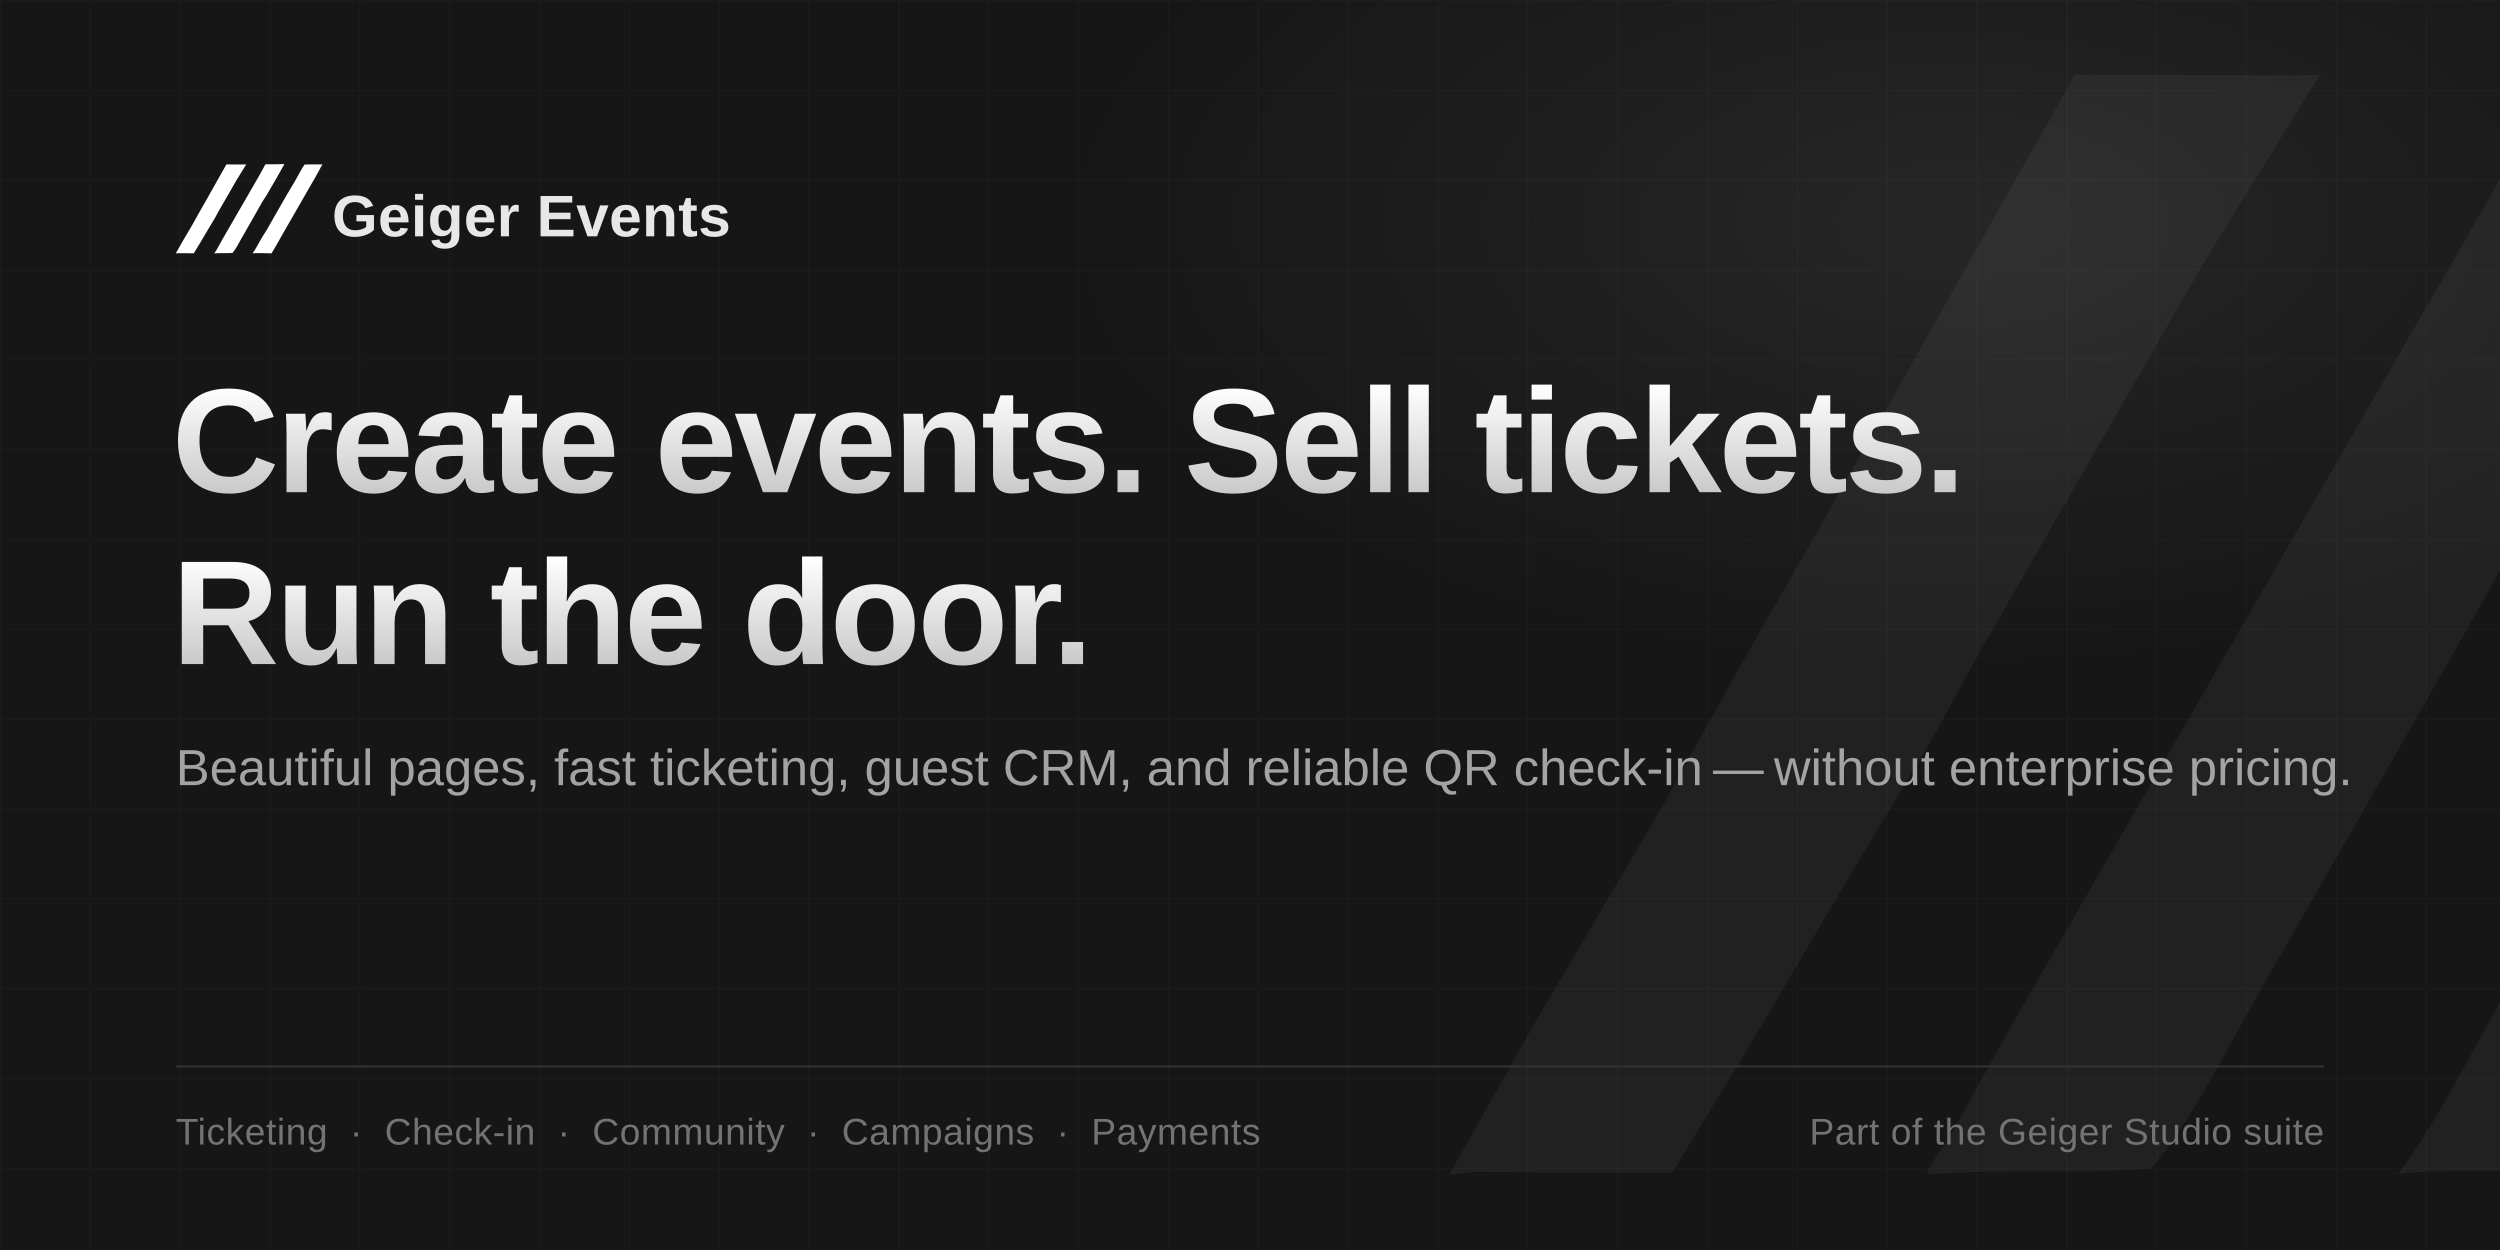
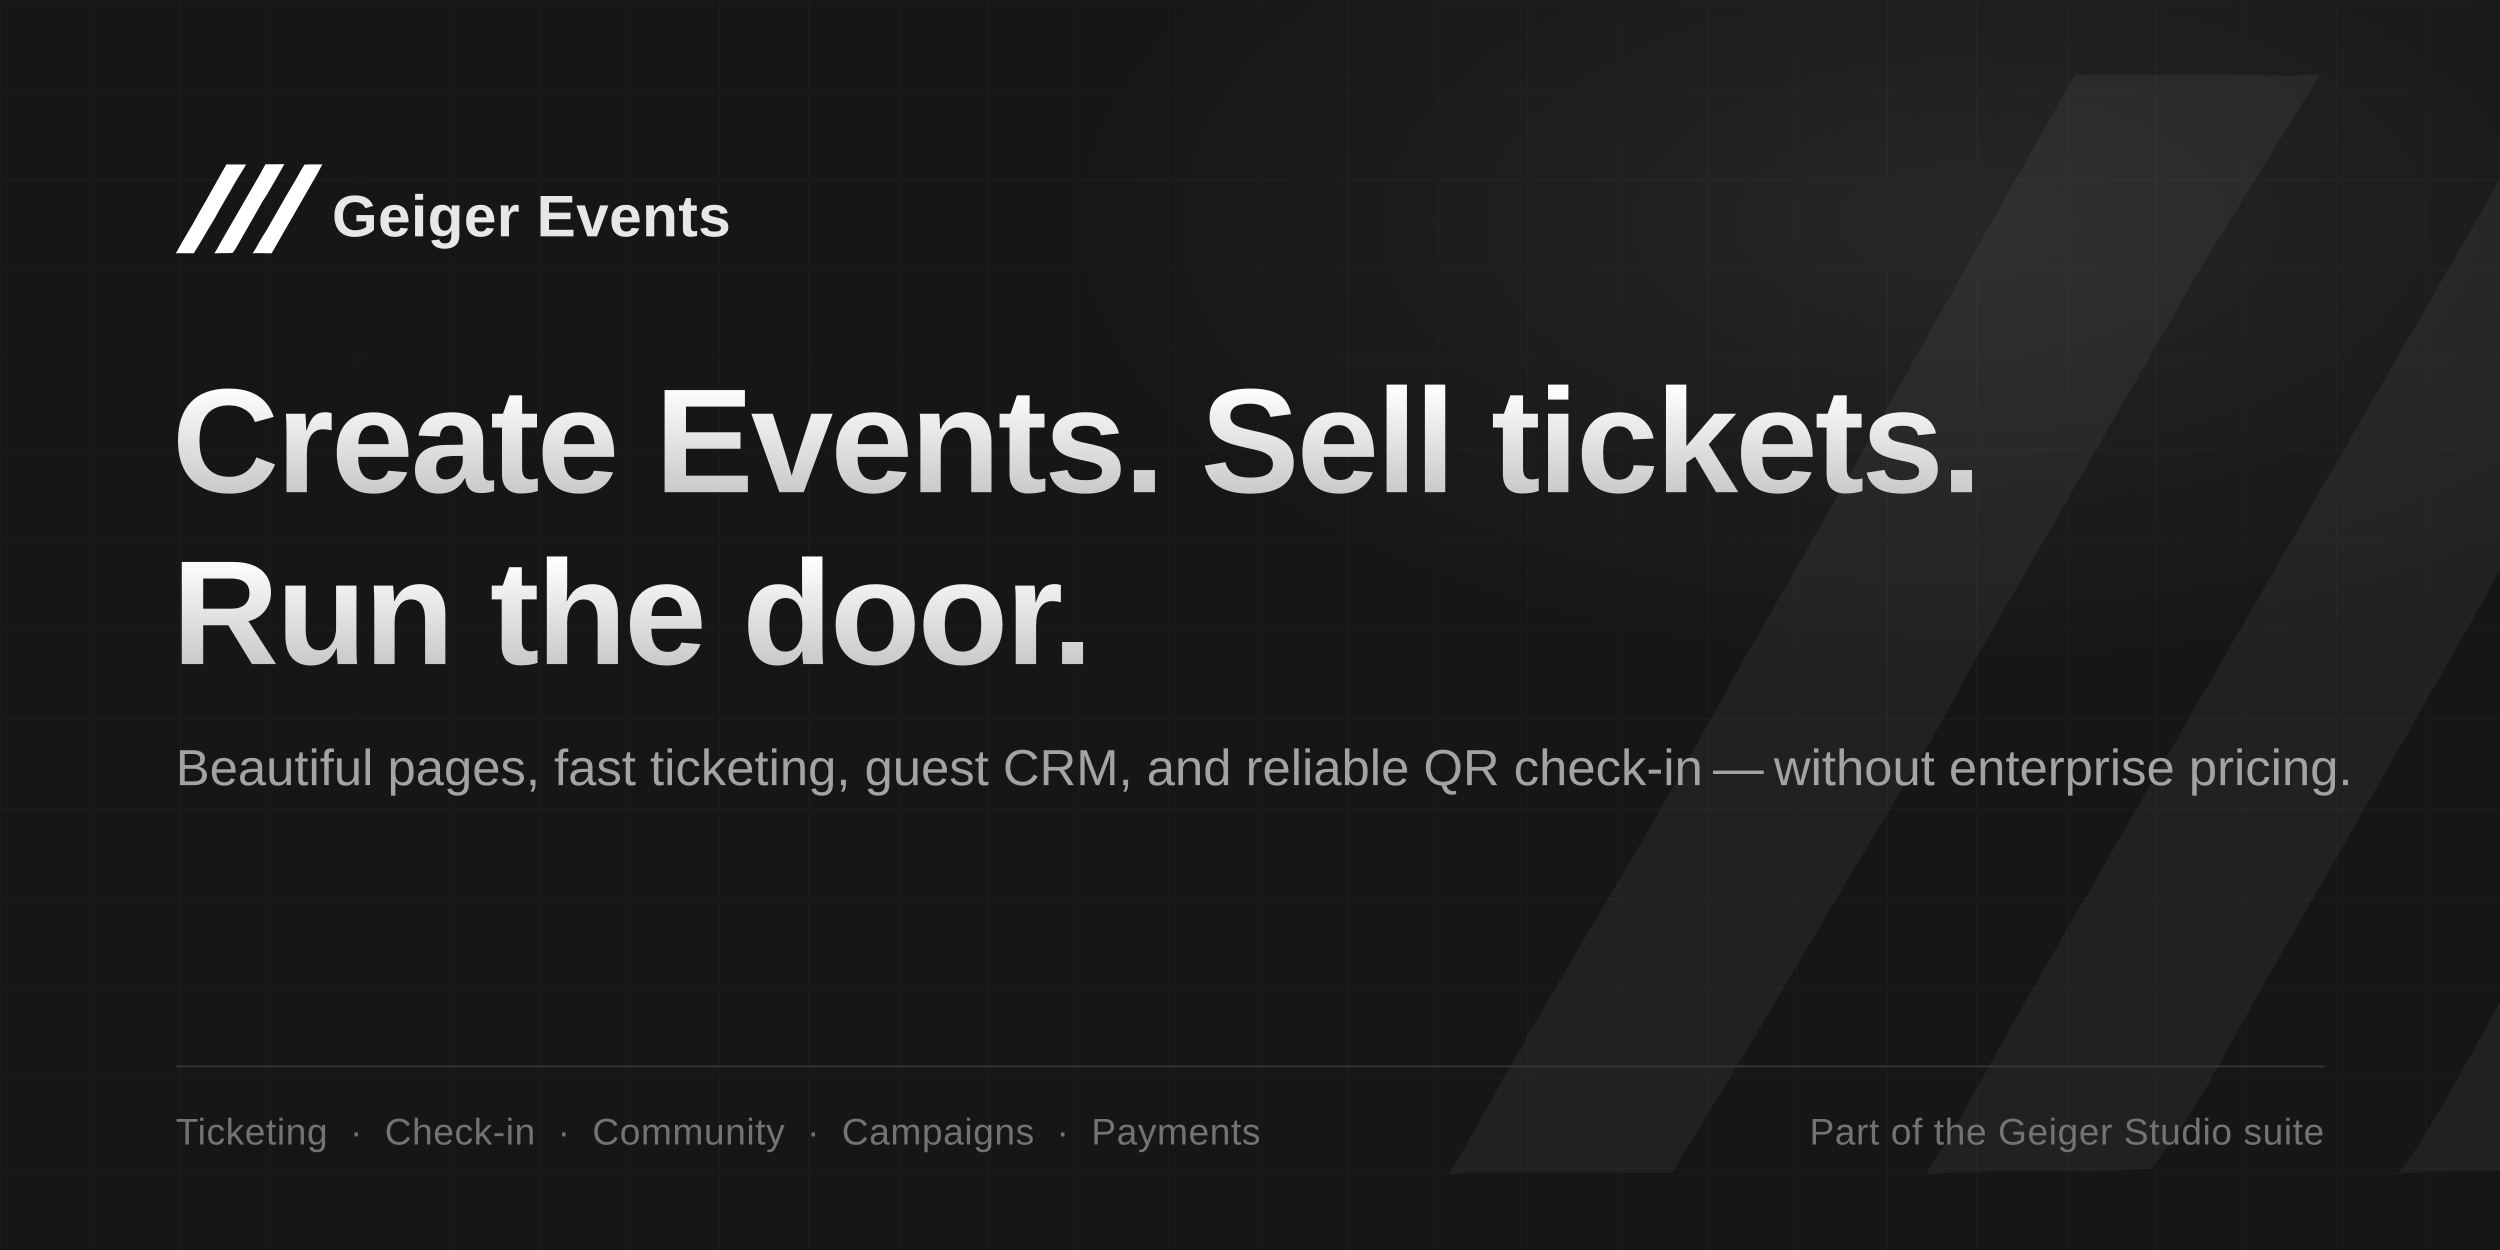
<svg xmlns="http://www.w3.org/2000/svg" width="1280" height="640" viewBox="0 0 1280 640" fill="none">
  <defs>
    <radialGradient id="glow" cx="78%" cy="18%" r="65%">
      <stop offset="0%" stop-color="#ffffff" stop-opacity="0.07" />
      <stop offset="55%" stop-color="#ffffff" stop-opacity="0" />
    </radialGradient>
    <linearGradient id="head" x1="0" y1="0" x2="0" y2="1">
      <stop offset="0%" stop-color="#ffffff" />
      <stop offset="100%" stop-color="#c9c9c9" />
    </linearGradient>
    <pattern id="grid" width="46" height="46" patternUnits="userSpaceOnUse">
      <path d="M46 0H0V46" fill="none" stroke="#ffffff" stroke-opacity="0.025" stroke-width="1" />
    </pattern>
  </defs>
  <rect width="1280" height="640" fill="#161616" />
  <rect width="1280" height="640" fill="url(#grid)" />
  <rect width="1280" height="640" fill="url(#glow)" />
  <g transform="translate(742,36) scale(1.99)" opacity="0.05">
    <path d="M427.054 1.174C431.046 1.153 464.984 0.671 466.079 1.408C466.298 4.011 464.421 3.921 463.267 6.19C450.436 31.338 435.978 55.318 422.003 79.829L339.669 223C327.843 243.287 317.065 263.871 304.413 283.952L285.161 283.494C273.521 283.311 254.97 282.561 244.096 284C255.18 269.451 265.622 246.845 275.646 231.004C280.056 224.033 284.971 216.613 289.146 209.596C302.879 186.047 316.389 162.368 329.675 138.564C346.203 109.513 363.065 80.653 380.256 51.99C390.11 35.448 398.71 17.365 409.366 1.558C415.08 1.295 421.301 1.292 427.054 1.174Z" fill="#ffffff" />
    <path d="M218.309 1.312L224 1.156L193.641 50.327L170.178 91.1L136.561 149.51L124.008 172.428L103.37 206.726L77.21 251.035L57.32 283.677L6.182 283.433L0 284.156L22.469 244.331L54.602 189.816L75.321 152.467L94.327 119.376L144.096 31L161 1.156L218.309 1.312Z" fill="#ffffff" />
    <path d="M344.758 0L345.096 0.735C326.643 33.953 307.753 66.925 288.428 99.643C284.236 106.683 278.484 114.061 274.613 121.064C265.581 137.399 256.332 153.496 247.097 169.697L208.592 236.882C199.377 253.009 192.444 267.92 180.666 282.525C163.285 284.093 142.445 282.6 123.432 284L123.098 283.728C123.005 282.163 127.788 276.233 129.062 273.917C135.826 261.605 142.61 249.297 149.637 237.134L240.526 79.743C249.025 64.927 257.723 50.198 266.187 35.341C268.992 30.418 277.596 15 285.096 0.735C305.596 0.735 325.596 0.735 344.131 0.117L344.758 0Z" fill="#ffffff" />
  </g>
  <g transform="translate(90,84) scale(0.161)">
    <path d="M427.054 1.174C431.046 1.153 464.984 0.671 466.079 1.408C466.298 4.011 464.421 3.921 463.267 6.19C450.436 31.338 435.978 55.318 422.003 79.829L339.669 223C327.843 243.287 317.065 263.871 304.413 283.952L285.161 283.494C273.521 283.311 254.97 282.561 244.096 284C255.18 269.451 265.622 246.845 275.646 231.004C280.056 224.033 284.971 216.613 289.146 209.596C302.879 186.047 316.389 162.368 329.675 138.564C346.203 109.513 363.065 80.653 380.256 51.99C390.11 35.448 398.71 17.365 409.366 1.558C415.08 1.295 421.301 1.292 427.054 1.174Z" fill="#ffffff" />
    <path d="M218.309 1.312L224 1.156L193.641 50.327L170.178 91.1L136.561 149.51L124.008 172.428L103.37 206.726L77.21 251.035L57.32 283.677L6.182 283.433L0 284.156L22.469 244.331L54.602 189.816L75.321 152.467L94.327 119.376L144.096 31L161 1.156L218.309 1.312Z" fill="#ffffff" />
    <path d="M344.758 0L345.096 0.735C326.643 33.953 307.753 66.925 288.428 99.643C284.236 106.683 278.484 114.061 274.613 121.064C265.581 137.399 256.332 153.496 247.097 169.697L208.592 236.882C199.377 253.009 192.444 267.92 180.666 282.525C163.285 284.093 142.445 282.6 123.432 284L123.098 283.728C123.005 282.163 127.788 276.233 129.062 273.917C135.826 261.605 142.61 249.297 149.637 237.134L240.526 79.743C249.025 64.927 257.723 50.198 266.187 35.341C268.992 30.418 277.596 15 285.096 0.735C305.596 0.735 325.596 0.735 344.131 0.117L344.758 0Z" fill="#ffffff" />
  </g>
  <text x="170" y="121" font-family="Segoe UI, Arial, sans-serif" font-size="30" font-weight="600" letter-spacing="0.2" fill="#e7e7e7">Geiger Events</text>
-   <text x="88" y="252" font-family="Segoe UI, Arial, sans-serif" font-size="76" font-weight="700" letter-spacing="-1.5" fill="url(#head)">Create events. Sell tickets.</text>
+   <text x="88" y="252" font-family="Segoe UI, Arial, sans-serif" font-size="76" font-weight="700" letter-spacing="-1.5" fill="url(#head)">Create Events. Sell tickets.</text>
  <text x="88" y="340" font-family="Segoe UI, Arial, sans-serif" font-size="76" font-weight="700" letter-spacing="-1.5" fill="url(#head)">Run the door.</text>
  <text x="90" y="402" font-family="Segoe UI, Arial, sans-serif" font-size="26" font-weight="400" fill="#a3a3a3">Beautiful pages, fast ticketing, guest CRM, and reliable QR check-in — without enterprise pricing.</text>
  <line x1="90" y1="546" x2="1190" y2="546" stroke="#333333" stroke-width="1" />
  <text x="90" y="586" font-family="Segoe UI, Arial, sans-serif" font-size="19" font-weight="500" letter-spacing="0.3" fill="#737373">Ticketing  ·  Check-in  ·  Community  ·  Campaigns  ·  Payments</text>
  <text x="1190" y="586" text-anchor="end" font-family="Segoe UI, Arial, sans-serif" font-size="19" font-weight="500" letter-spacing="0.3" fill="#737373">Part of the Geiger Studio suite</text>
</svg>
